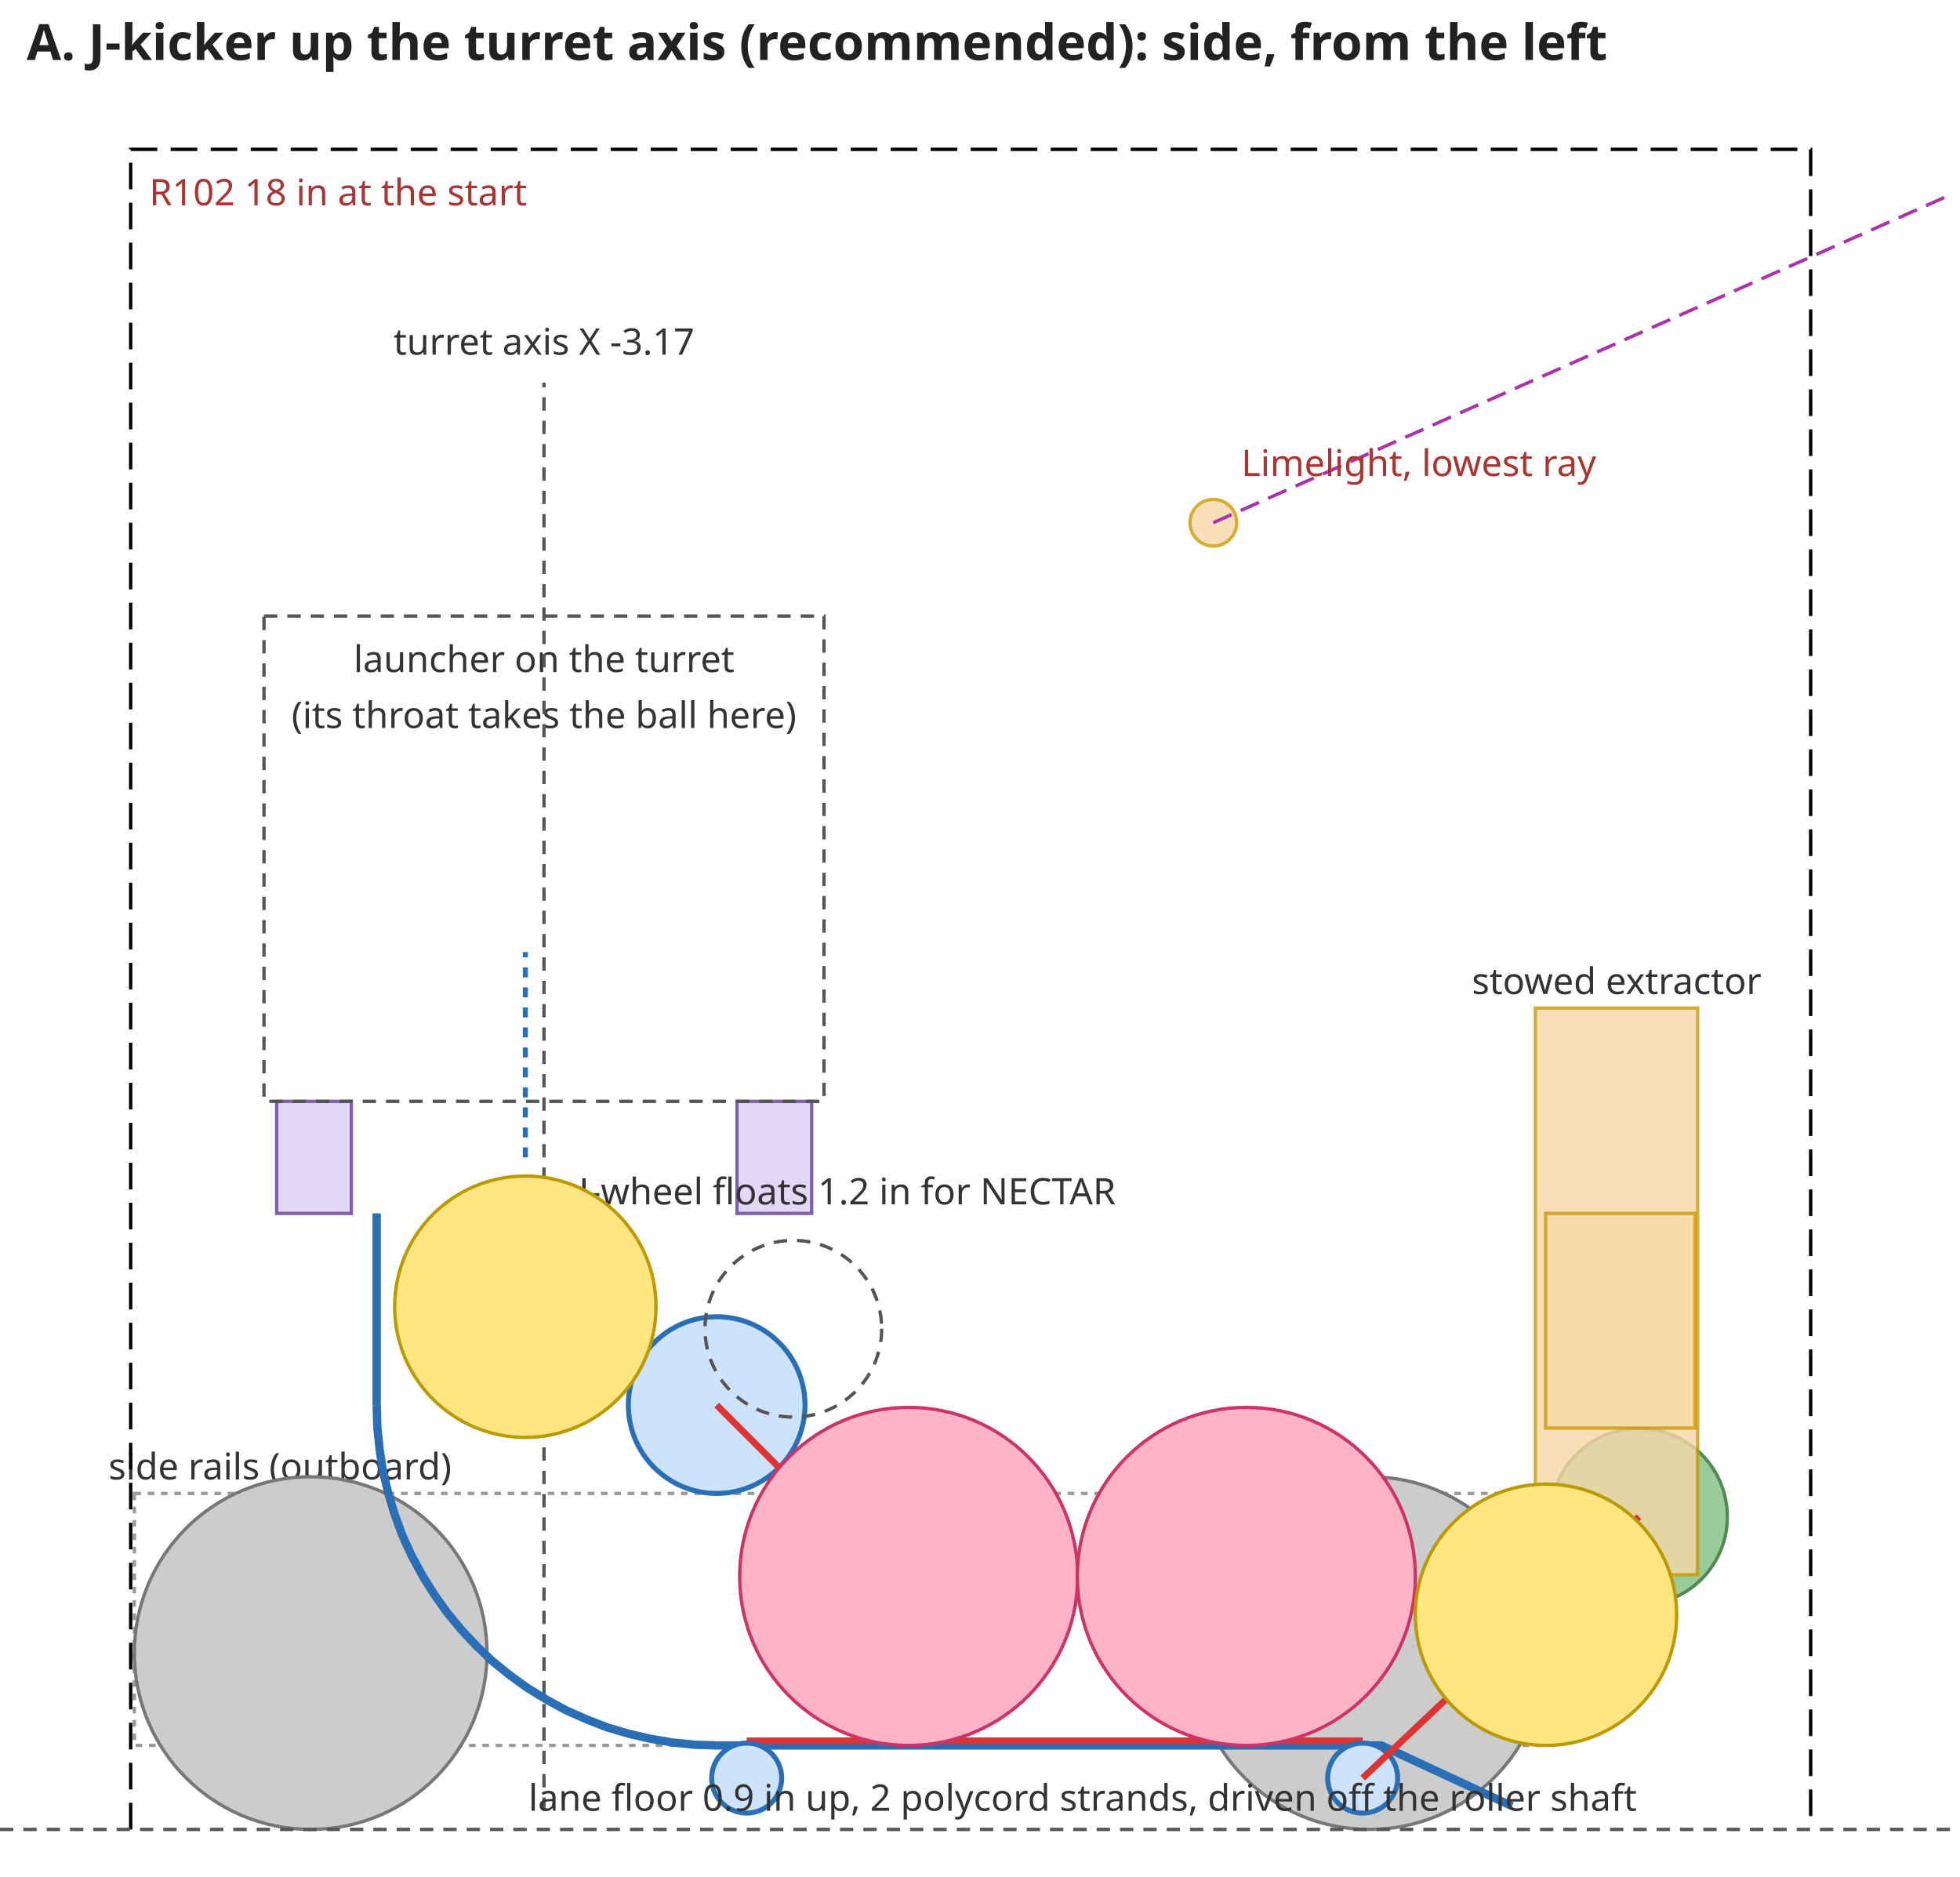
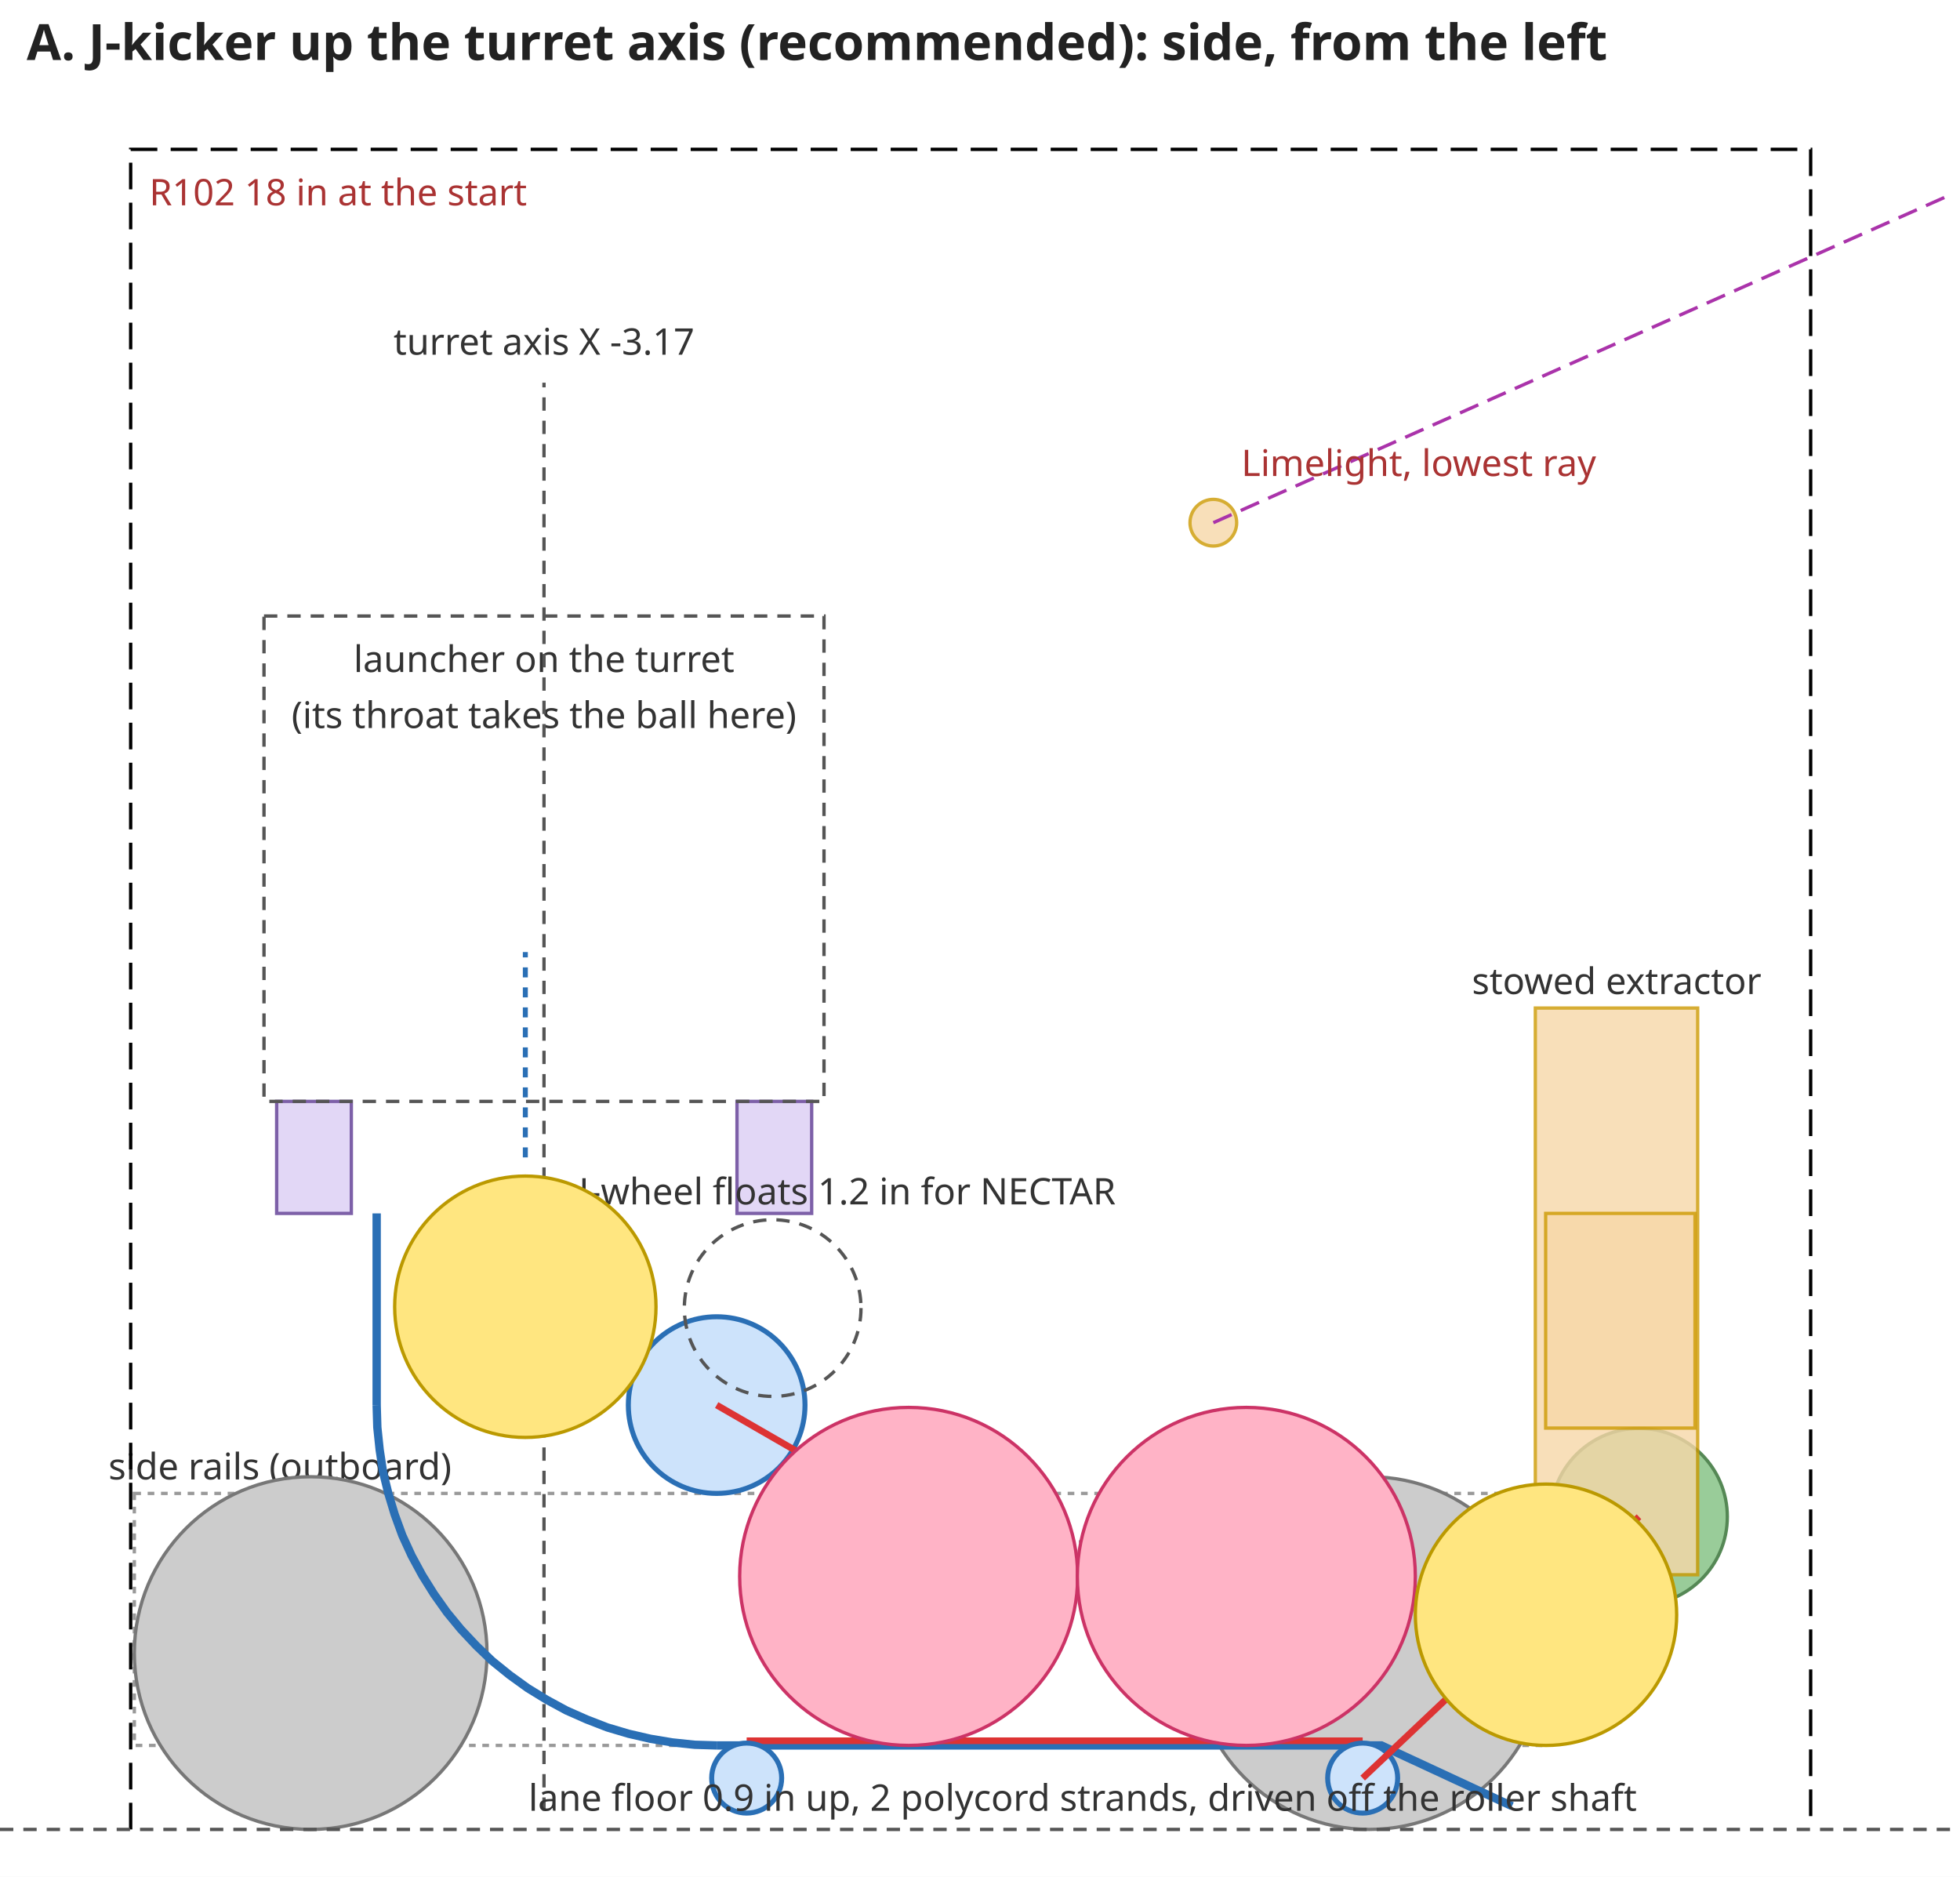
<svg xmlns="http://www.w3.org/2000/svg" width="588" height="563" viewBox="0 0 588 563">
  <rect width="100%" height="100%" fill="#fff" />
  <style>
.t{font:600 15px sans-serif;fill:#222}.l{font:11px sans-serif;fill:#333;text-anchor:middle}
.n{font:11px sans-serif;fill:#a33;text-anchor:start}
.body{fill:#eee;stroke:#999}.rail{fill:none;stroke:#999;stroke-dasharray:2 2}.wheel{fill:#ccc;stroke:#777}.roll{fill:#9c9;stroke:#585}
.taken{fill:#f6d7a7;stroke:#c90;opacity:.8}.new{fill:#cde3fb;stroke:#2a6fb5;stroke-width:1.5}
.lane{fill:none;stroke:#2a6fb5;stroke-width:2.5}.belt{fill:none;stroke:#d33;stroke-width:2}
.thin{fill:none;stroke:#555;stroke-dasharray:4 3}.fov{fill:none;stroke:#a3a;stroke-dasharray:6 3}
.pol{fill:#ffe680;stroke:#b90}.nec{fill:#ffb3c6;stroke:#c36}.tur{fill:#ddd0f5;stroke:#649;opacity:.85}
.path{fill:none;stroke:#2a6fb5;stroke-width:1.5;stroke-dasharray:3 3}.env{fill:none;stroke:#000;stroke-dasharray:8 4}
</style>
  <text x="8" y="18" class="t">A. J-kicker up the turret axis (recommended): side, from the left</text>
  <rect x="40.3" y="448.0" width="423.4" height="75.6" class="rail" />
  <text x="84.0" y="443.8" class="l">side rails (outboard)</text>
  <circle cx="410.8" cy="495.9" r="52.9" class="wheel" />
  <circle cx="93.2" cy="495.9" r="52.9" class="wheel" />
  <circle cx="491.7" cy="455.0" r="26.5" class="roll" />
  <rect x="460.6" y="302.4" width="48.7" height="170.0" class="taken" />
  <text x="485.0" y="298.2" class="l">stowed extractor</text>
  <rect x="463.7" y="364.0" width="44.8" height="64.4" class="taken" />
  <polyline points="39.2,548.8 39.2,44.8 543.2,44.8 543.2,548.8" class="env" />
  <text x="44.8" y="61.6" class="n">R102 18 in at the start</text>
  <circle cx="364.0" cy="156.8" r="7.0" class="taken" />
  <polyline points="364.0,156.8 585.2,58.4" class="fov" />
  <text x="372.4" y="142.8" class="n">Limelight, lowest ray</text>
  <polyline points="0.0,548.8 588.0,548.8" class="thin" />
  <rect x="83.0" y="330.4" width="22.4" height="33.6" class="tur" />
  <rect x="221.1" y="330.4" width="22.4" height="33.6" class="tur" />
  <rect x="79.2" y="184.8" width="168.0" height="145.6" class="thin" />
  <text x="163.2" y="201.6" class="l">launcher on the turret</text>
  <text x="163.2" y="218.4" class="l">(its throat takes the ball here)</text>
  <polyline points="163.2,543.2 163.2,114.8" class="thin" />
  <text x="163.2" y="106.4" class="l">turret axis X -3.17</text>
  <polyline points="453.6,541.8 414.4,523.6 215.0,523.6" class="lane" />
  <polyline points="408.8,522.2 224.0,522.2" class="belt" />
  <circle cx="408.8" cy="533.4" r="10.5" class="new" />
  <circle cx="224.0" cy="533.4" r="10.5" class="new" />
  <polyline points="491.7,455.0 408.8,533.4" class="belt" />
  <text x="324.8" y="543.2" class="l">lane floor 0.9 in up, 2 polycord strands, driven off the roller shaft</text>
  <polyline points="113.0,421.5 113.2,428.2 113.9,434.9 114.9,441.5 116.5,448.0 118.4,454.3 120.7,460.6 123.5,466.7 126.7,472.6 130.2,478.2 134.1,483.7 138.3,488.8 142.9,493.7 147.7,498.3 152.9,502.5 158.3,506.4 164.0,509.9 169.9,513.1 176.0,515.8 182.2,518.2 188.6,520.1 195.1,521.6 201.7,522.7 208.4,523.4 215.0,523.6" class="lane" />
  <polyline points="113.0,421.5 113.0,364.0" class="lane" />
  <circle cx="215.0" cy="421.5" r="26.5" class="new" />
-   <circle cx="238.0" cy="398.6" r="26.5" class="thin" />
-   <polyline points="264.6,471.1 215.0,421.5" class="belt" />
-   <circle cx="264.6" cy="471.1" r="8.4" class="new" />
-   <text x="309.4" y="480.9" class="l">arm pivot + J motor</text>
+   <circle cx="231.8" cy="392.4" r="26.5" class="thin" />
+   <polyline points="275.7,456.5 215.0,421.5" class="belt" />
+   <circle cx="275.7" cy="456.5" r="8.4" class="new" />
+   <text x="320.5" y="466.3" class="l">arm pivot + J motor</text>
  <text x="254.2" y="361.3" class="l">J-wheel floats 1.2 in for NECTAR</text>
  <circle cx="157.6" cy="392.0" r="39.2" class="pol" />
  <polyline points="157.6,347.2 157.6,285.6" class="path" />
  <circle cx="272.6" cy="472.9" r="50.7" class="nec" />
  <circle cx="373.9" cy="472.9" r="50.7" class="nec" />
  <circle cx="463.8" cy="484.4" r="39.2" class="pol" />
</svg>
